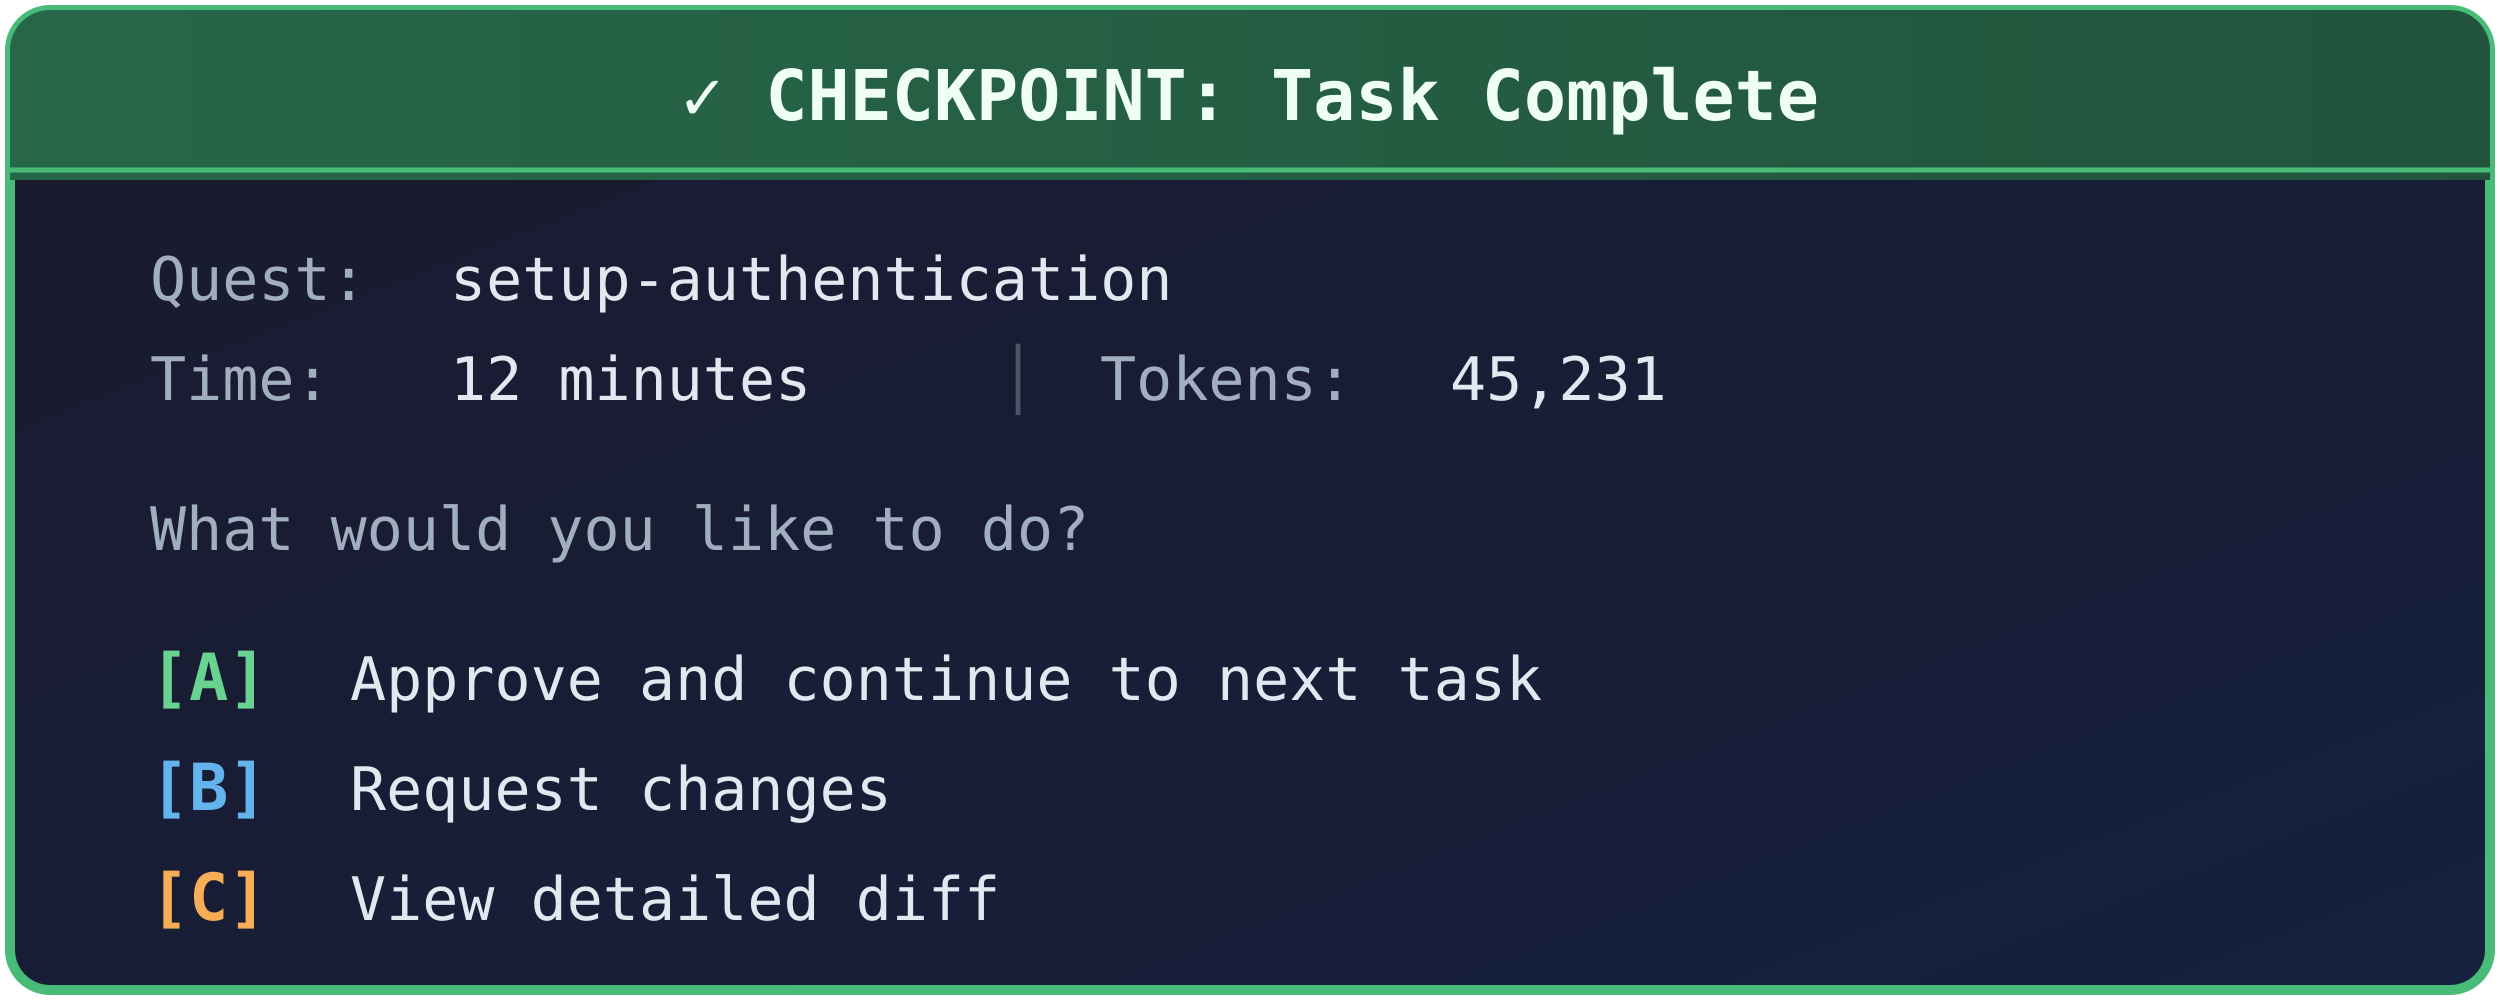
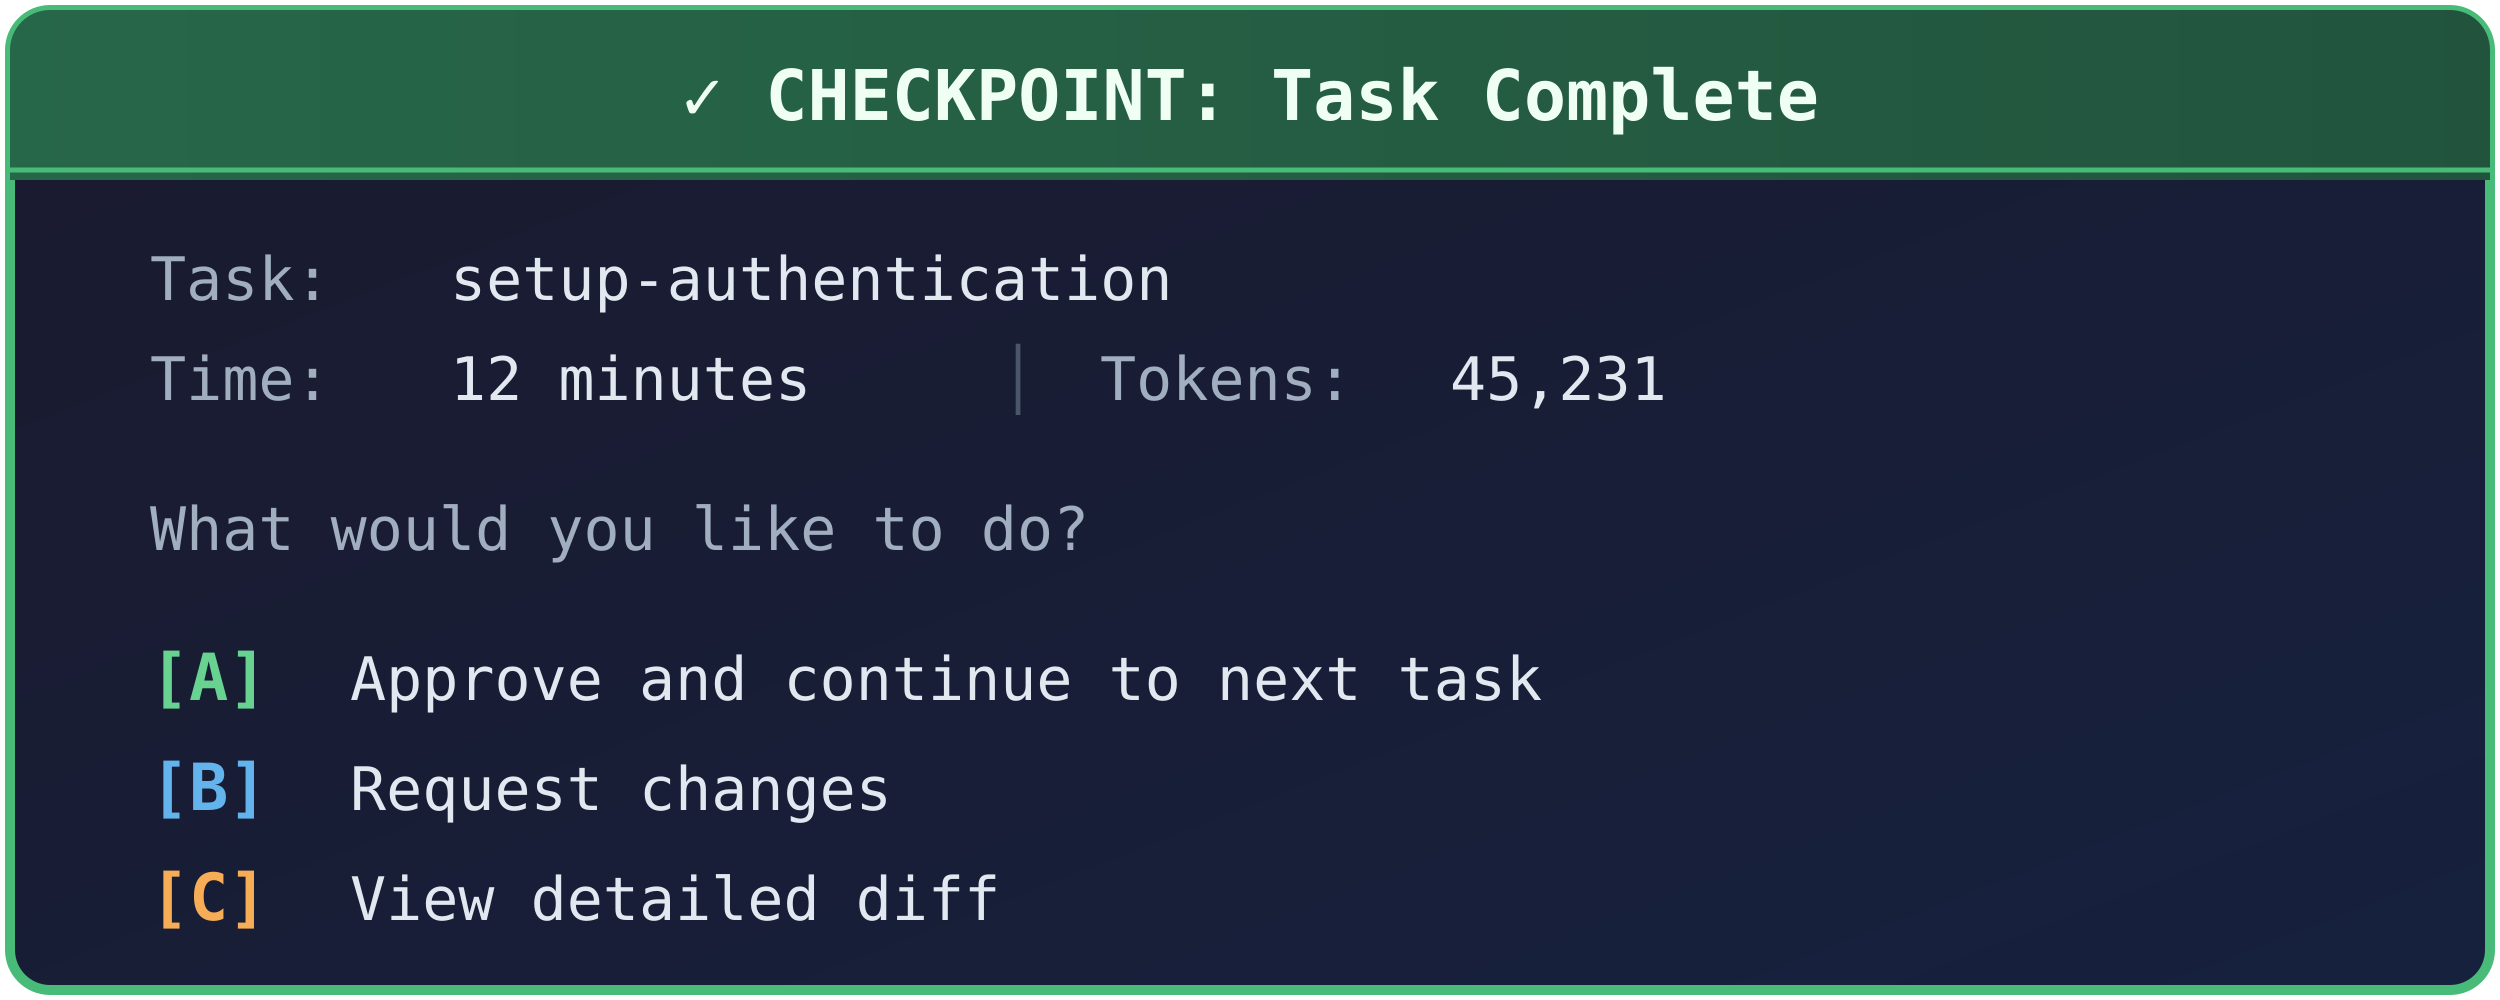
<svg xmlns="http://www.w3.org/2000/svg" viewBox="0 0 500 200">
  <defs>
    <linearGradient id="headerGrad3" x1="0%" y1="0%" x2="100%" y2="0%">
      <stop offset="0%" style="stop-color:#276749" />
      <stop offset="100%" style="stop-color:#22543d" />
    </linearGradient>
    <linearGradient id="bodyGrad3" x1="0%" y1="0%" x2="100%" y2="100%">
      <stop offset="0%" style="stop-color:#1a1a2e" />
      <stop offset="100%" style="stop-color:#16213e" />
    </linearGradient>
  </defs>
  <rect x="2" y="2" width="496" height="196" rx="8" fill="url(#bodyGrad3)" stroke="#48bb78" stroke-width="2" />
  <rect x="2" y="2" width="496" height="32" rx="8" fill="url(#headerGrad3)" />
  <rect x="2" y="26" width="496" height="10" fill="url(#headerGrad3)" />
  <line x1="2" y1="34" x2="498" y2="34" stroke="#48bb78" stroke-width="1" />
  <text x="250" y="24" text-anchor="middle" fill="#f0fff4" font-family="monospace" font-size="14" font-weight="bold">✓ CHECKPOINT: Task Complete</text>
-   <text x="30" y="60" fill="#a0aec0" font-family="monospace" font-size="12">Quest:</text>
+   <text x="30" y="60" fill="#a0aec0" font-family="monospace" font-size="12">Task:</text>
  <text x="90" y="60" fill="#e2e8f0" font-family="monospace" font-size="12">setup-authentication</text>
  <text x="30" y="80" fill="#a0aec0" font-family="monospace" font-size="12">Time:</text>
  <text x="90" y="80" fill="#e2e8f0" font-family="monospace" font-size="12">12 minutes</text>
  <text x="200" y="80" fill="#4a5568" font-family="monospace" font-size="12">│</text>
  <text x="220" y="80" fill="#a0aec0" font-family="monospace" font-size="12">Tokens:</text>
  <text x="290" y="80" fill="#e2e8f0" font-family="monospace" font-size="12">45,231</text>
  <text x="30" y="110" fill="#a0aec0" font-family="monospace" font-size="12">What would you like to do?</text>
  <text x="30" y="140" fill="#68d391" font-family="monospace" font-size="13" font-weight="bold">[A]</text>
  <text x="70" y="140" fill="#e2e8f0" font-family="monospace" font-size="12">Approve and continue to next task</text>
  <text x="30" y="162" fill="#63b3ed" font-family="monospace" font-size="13" font-weight="bold">[B]</text>
  <text x="70" y="162" fill="#e2e8f0" font-family="monospace" font-size="12">Request changes</text>
  <text x="30" y="184" fill="#f6ad55" font-family="monospace" font-size="13" font-weight="bold">[C]</text>
  <text x="70" y="184" fill="#e2e8f0" font-family="monospace" font-size="12">View detailed diff</text>
</svg>
